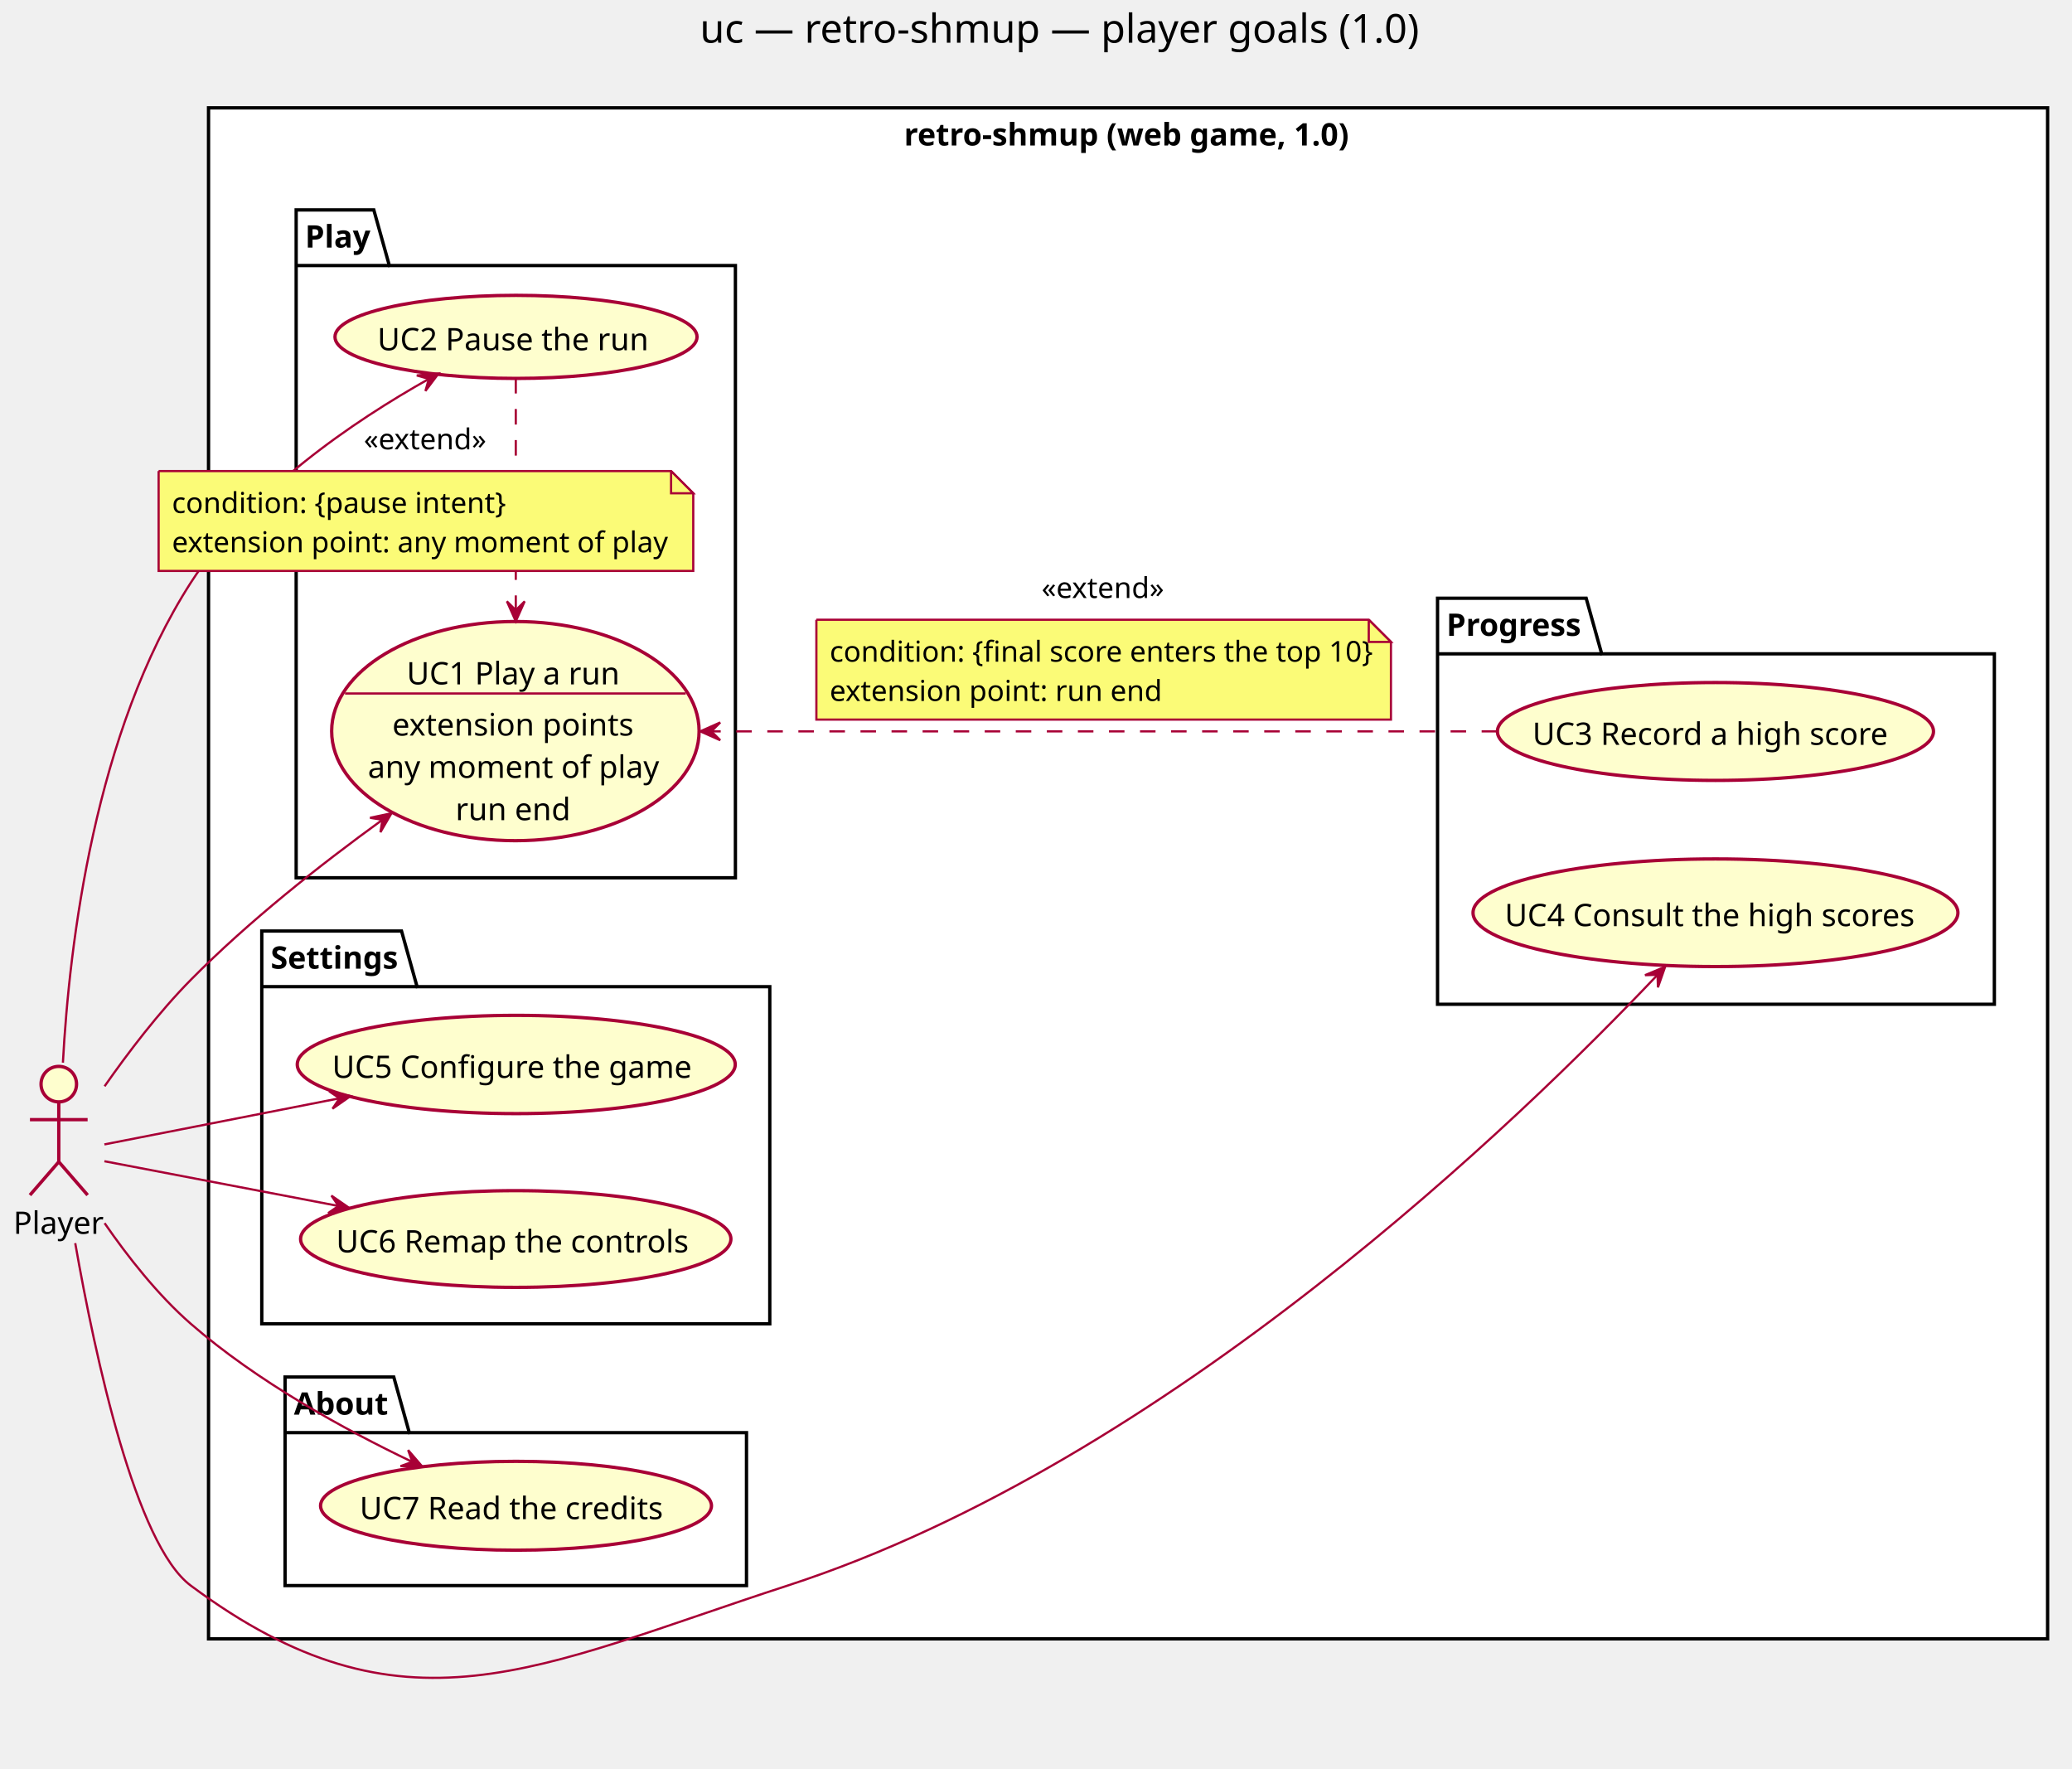
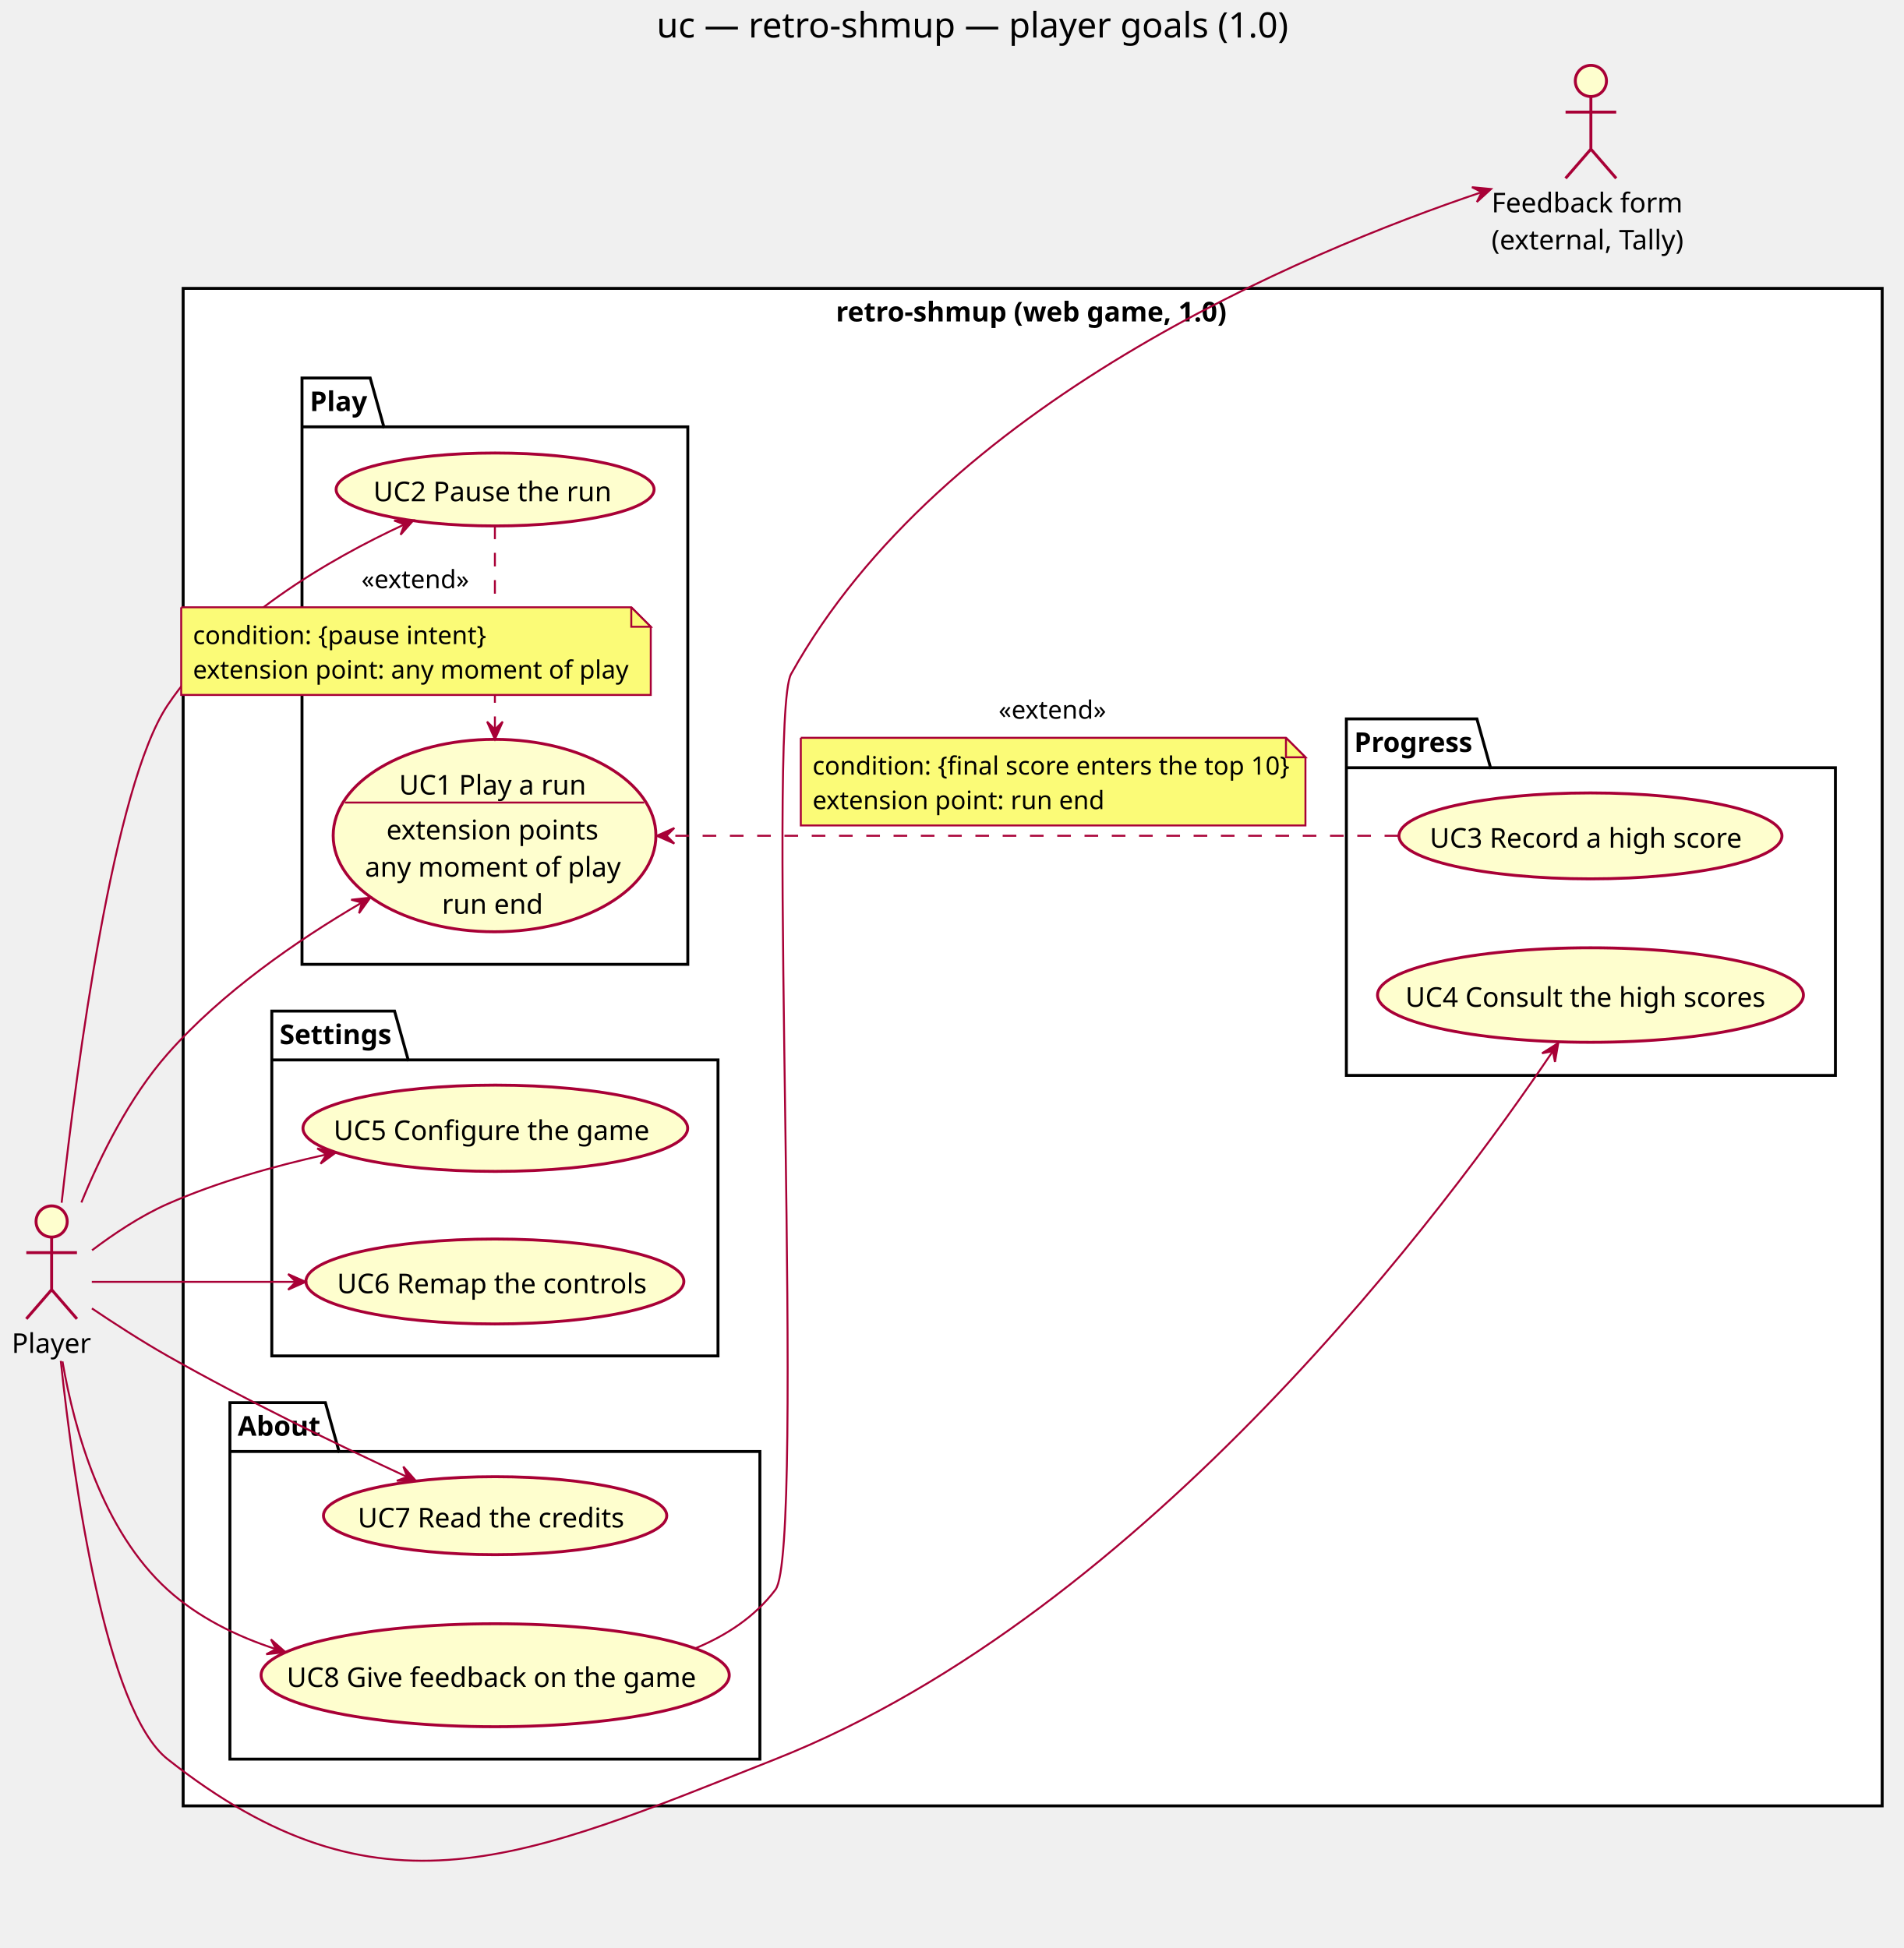
- <svg xmlns="http://www.w3.org/2000/svg" contentScriptType="application/ecmascript" contentStyleType="text/css" height="797px" preserveAspectRatio="none" style="width:934px;height:797px;" version="1.1" viewBox="0 0 934 797" width="934px" zoomAndPan="magnify">
+ <svg xmlns="http://www.w3.org/2000/svg" contentScriptType="application/ecmascript" contentStyleType="text/css" height="1000px" preserveAspectRatio="none" style="width:977px;height:1000px;" version="1.1" viewBox="0 0 977 1000" width="977px" zoomAndPan="magnify">
  <defs />
  <g>
-     <text fill="#000000" font-family="sans-serif" font-size="18" lengthAdjust="spacingAndGlyphs" textLength="326" x="315.5" y="19.242">uc — retro-shmup — player goals (1.0)</text>
-     <rect fill="#FFFFFF" height="690" style="stroke: #000000; stroke-width: 1.5;" width="829" x="94" y="48.606" />
-     <text fill="#000000" font-family="sans-serif" font-size="14" font-weight="bold" lengthAdjust="spacingAndGlyphs" textLength="202" x="407.5" y="65.572">retro-shmup (web game, 1.0)</text>
-     <polygon fill="#FFFFFF" points="133.5,94.606,168.5,94.606,175.5,119.674,331.5,119.674,331.5,395.606,133.5,395.606,133.5,94.606" style="stroke: #000000; stroke-width: 1.5;" />
-     <line style="stroke: #000000; stroke-width: 1.5;" x1="133.5" x2="175.5" y1="119.674" y2="119.674" />
-     <text fill="#000000" font-family="sans-serif" font-size="14" font-weight="bold" lengthAdjust="spacingAndGlyphs" textLength="29" x="137.5" y="111.572">Play</text>
-     <polygon fill="#FFFFFF" points="648,269.606,715,269.606,722,294.674,899,294.674,899,452.606,648,452.606,648,269.606" style="stroke: #000000; stroke-width: 1.5;" />
-     <line style="stroke: #000000; stroke-width: 1.5;" x1="648" x2="722" y1="294.674" y2="294.674" />
-     <text fill="#000000" font-family="sans-serif" font-size="14" font-weight="bold" lengthAdjust="spacingAndGlyphs" textLength="61" x="652" y="286.572">Progress</text>
-     <polygon fill="#FFFFFF" points="118,419.606,181,419.606,188,444.674,347,444.674,347,596.606,118,596.606,118,419.606" style="stroke: #000000; stroke-width: 1.5;" />
-     <line style="stroke: #000000; stroke-width: 1.5;" x1="118" x2="188" y1="444.674" y2="444.674" />
-     <text fill="#000000" font-family="sans-serif" font-size="14" font-weight="bold" lengthAdjust="spacingAndGlyphs" textLength="57" x="122" y="436.572">Settings</text>
-     <polygon fill="#FFFFFF" points="128.5,620.606,177.5,620.606,184.5,645.674,336.5,645.674,336.5,714.606,128.5,714.606,128.5,620.606" style="stroke: #000000; stroke-width: 1.5;" />
-     <line style="stroke: #000000; stroke-width: 1.5;" x1="128.5" x2="184.5" y1="645.674" y2="645.674" />
-     <text fill="#000000" font-family="sans-serif" font-size="14" font-weight="bold" lengthAdjust="spacingAndGlyphs" textLength="43" x="132.5" y="637.572">About</text>
-     <ellipse cx="232.317" cy="329.494" fill="#FEFECE" rx="82.817" ry="49.388" style="stroke: #A80036; stroke-width: 1.5;" />
-     <text fill="#000000" font-family="sans-serif" font-size="14" lengthAdjust="spacingAndGlyphs" textLength="98" x="183.317" y="308.444">UC1 Play a run</text>
-     <line style="stroke: #A80036; stroke-width: 1.0;" x1="155.529" x2="309.105" y1="312.546" y2="312.546" />
-     <text fill="#000000" font-family="sans-serif" font-size="14" lengthAdjust="spacingAndGlyphs" textLength="111" x="176.817" y="331.512">extension points</text>
-     <text fill="#000000" font-family="sans-serif" font-size="14" lengthAdjust="spacingAndGlyphs" textLength="133" x="165.817" y="350.58">any moment of play</text>
-     <text fill="#000000" font-family="sans-serif" font-size="14" lengthAdjust="spacingAndGlyphs" textLength="54" x="205.317" y="369.648">run end</text>
-     <ellipse cx="232.604" cy="151.827" fill="#FEFECE" rx="81.604" ry="18.721" style="stroke: #A80036; stroke-width: 1.5;" />
-     <text fill="#000000" font-family="sans-serif" font-size="14" lengthAdjust="spacingAndGlyphs" textLength="125" x="170.104" y="157.861">UC2 Pause the run</text>
-     <ellipse cx="773.282" cy="329.662" fill="#FEFECE" rx="98.282" ry="22.056" style="stroke: #A80036; stroke-width: 1.5;" />
-     <text fill="#000000" font-family="sans-serif" font-size="14" lengthAdjust="spacingAndGlyphs" textLength="165" x="690.782" y="335.696">UC3 Record a high score</text>
-     <ellipse cx="773.289" cy="411.364" fill="#FEFECE" rx="109.289" ry="24.258" style="stroke: #A80036; stroke-width: 1.5;" />
-     <text fill="#000000" font-family="sans-serif" font-size="14" lengthAdjust="spacingAndGlyphs" textLength="190" x="678.289" y="417.398">UC4 Consult the high scores</text>
-     <ellipse cx="232.715" cy="479.749" fill="#FEFECE" rx="98.715" ry="22.143" style="stroke: #A80036; stroke-width: 1.5;" />
-     <text fill="#000000" font-family="sans-serif" font-size="14" lengthAdjust="spacingAndGlyphs" textLength="166" x="149.715" y="485.783">UC5 Configure the game</text>
-     <ellipse cx="232.486" cy="558.403" fill="#FEFECE" rx="96.986" ry="21.797" style="stroke: #A80036; stroke-width: 1.5;" />
-     <text fill="#000000" font-family="sans-serif" font-size="14" lengthAdjust="spacingAndGlyphs" textLength="162" x="151.486" y="564.437">UC6 Remap the controls</text>
-     <ellipse cx="232.604" cy="678.627" fill="#FEFECE" rx="88.104" ry="20.021" style="stroke: #A80036; stroke-width: 1.5;" />
-     <text fill="#000000" font-family="sans-serif" font-size="14" lengthAdjust="spacingAndGlyphs" textLength="141" x="162.104" y="684.661">UC7 Read the credits</text>
-     <ellipse cx="26.5" cy="488.606" fill="#FEFECE" rx="8" ry="8" style="stroke: #A80036; stroke-width: 1.5;" />
-     <path d="M26.5,496.606 L26.5,523.606 M13.5,504.606 L39.5,504.606 M26.5,523.606 L13.5,538.606 M26.5,523.606 L39.5,538.606 " fill="none" style="stroke: #A80036; stroke-width: 1.5;" />
-     <text fill="#000000" font-family="sans-serif" font-size="14" lengthAdjust="spacingAndGlyphs" textLength="41" x="6" y="556.072">Player</text>
-     <path d="M47.14,489.566 C57.75,474.396 71.61,456.176 86,441.606 C112.05,415.226 144.45,389.706 172.06,369.706 " fill="none" id="Player-&gt;UC1" style="stroke: #A80036; stroke-width: 1.0;" />
-     <polygon fill="#A80036" points="176.45,366.546,166.811,368.57,172.396,369.472,171.494,375.057,176.45,366.546" style="stroke: #A80036; stroke-width: 1.0;" />
-     <path d="M28.36,478.926 C31.26,425.326 42.69,329.956 86,262.606 C112.48,221.426 159.79,189.606 193.27,170.796 " fill="none" id="Player-&gt;UC2" style="stroke: #A80036; stroke-width: 1.0;" />
-     <polygon fill="#A80036" points="197.69,168.336,187.88,169.21,193.319,170.764,191.765,176.203,197.69,168.336" style="stroke: #A80036; stroke-width: 1.0;" />
-     <path d="M33.91,560.266 C42.96,611.796 61.19,696.146 86,714.606 C181.92,785.966 241.29,751.516 355,714.606 C526.63,658.886 686.72,503.176 747.12,439.386 " fill="none" id="Player-&gt;UC4" style="stroke: #A80036; stroke-width: 1.0;" />
-     <polygon fill="#A80036" points="750.61,435.686,741.529,439.498,747.183,439.327,747.355,444.981,750.61,435.686" style="stroke: #A80036; stroke-width: 1.0;" />
-     <path d="M47.06,515.766 C71.4,510.996 114.44,502.556 152.82,495.026 " fill="none" id="Player-&gt;UC5" style="stroke: #A80036; stroke-width: 1.0;" />
-     <polygon fill="#A80036" points="157.96,494.026,148.361,491.82,153.052,494.982,149.891,499.673,157.96,494.026" style="stroke: #A80036; stroke-width: 1.0;" />
-     <path d="M47.06,523.346 C71.3,527.976 114.1,536.156 152.37,543.476 " fill="none" id="Player-&gt;UC6" style="stroke: #A80036; stroke-width: 1.0;" />
-     <polygon fill="#A80036" points="157.5,544.456,149.399,538.854,152.587,543.528,147.914,546.715,157.5,544.456" style="stroke: #A80036; stroke-width: 1.0;" />
-     <path d="M47.15,551.256 C57.47,566.206 71.07,583.586 86,596.606 C115.87,622.656 155.32,644.266 185.61,658.746 " fill="none" id="Player-&gt;UC7" style="stroke: #A80036; stroke-width: 1.0;" />
-     <polygon fill="#A80036" points="190.39,661.006,183.975,653.533,185.873,658.862,180.544,660.76,190.39,661.006" style="stroke: #A80036; stroke-width: 1.0;" />
-     <path d="M232.5,170.336 C232.5,194.946 232.5,239.206 232.5,274.826 " fill="none" id="UC2-&gt;UC1" style="stroke: #A80036; stroke-width: 1.0; stroke-dasharray: 7.0,7.0;" />
-     <polygon fill="#A80036" points="232.5,280.016,236.5,271.016,232.5,275.016,228.5,271.016,232.5,280.016" style="stroke: #A80036; stroke-width: 1.0;" />
-     <text fill="#000000" font-family="sans-serif" font-size="13" lengthAdjust="spacingAndGlyphs" textLength="56" x="164" y="202.503">«extend»</text>
-     <path d="M71.5,212.312 L71.5,257.312 L312.5,257.312 L312.5,222.312 L302.5,212.312 L71.5,212.312 " fill="#FBFB77" style="stroke: #A80036; stroke-width: 1.0;" />
-     <path d="M302.5,212.312 L302.5,222.312 L312.5,222.312 L302.5,212.312 " fill="#FBFB77" style="stroke: #A80036; stroke-width: 1.0;" />
-     <text fill="#000000" font-family="sans-serif" font-size="13" lengthAdjust="spacingAndGlyphs" textLength="148" x="77.5" y="231.209">condition: {pause intent}</text>
-     <text fill="#000000" font-family="sans-serif" font-size="13" lengthAdjust="spacingAndGlyphs" textLength="220" x="77.5" y="248.915">extension point: any moment of play</text>
-     <path d="M674.88,329.606 C573.94,329.606 417.78,329.606 320.8,329.606 " fill="none" id="UC3-&gt;UC1" style="stroke: #A80036; stroke-width: 1.0; stroke-dasharray: 7.0,7.0;" />
-     <polygon fill="#A80036" points="315.66,329.606,324.66,333.606,320.66,329.606,324.66,325.606,315.66,329.606" style="stroke: #A80036; stroke-width: 1.0;" />
-     <text fill="#000000" font-family="sans-serif" font-size="13" lengthAdjust="spacingAndGlyphs" textLength="56" x="469.5" y="269.503">«extend»</text>
-     <path d="M368,279.312 L368,324.312 L627,324.312 L627,289.312 L617,279.312 L368,279.312 " fill="#FBFB77" style="stroke: #A80036; stroke-width: 1.0;" />
-     <path d="M617,279.312 L617,289.312 L627,289.312 L617,279.312 " fill="#FBFB77" style="stroke: #A80036; stroke-width: 1.0;" />
-     <text fill="#000000" font-family="sans-serif" font-size="13" lengthAdjust="spacingAndGlyphs" textLength="238" x="374" y="298.209">condition: {final score enters the top 10}</text>
-     <text fill="#000000" font-family="sans-serif" font-size="13" lengthAdjust="spacingAndGlyphs" textLength="147" x="374" y="315.915">extension point: run end</text>
+     <text fill="#000000" font-family="sans-serif" font-size="18" lengthAdjust="spacingAndGlyphs" textLength="326" x="337" y="19.242">uc — retro-shmup — player goals (1.0)</text>
+     <rect fill="#FFFFFF" height="779" style="stroke: #000000; stroke-width: 1.5;" width="872" x="94" y="148.046" />
+     <text fill="#000000" font-family="sans-serif" font-size="14" font-weight="bold" lengthAdjust="spacingAndGlyphs" textLength="202" x="429" y="165.012">retro-shmup (web game, 1.0)</text>
+     <polygon fill="#FFFFFF" points="155,194.046,190,194.046,197,219.114,353,219.114,353,495.046,155,495.046,155,194.046" style="stroke: #000000; stroke-width: 1.5;" />
+     <line style="stroke: #000000; stroke-width: 1.5;" x1="155" x2="197" y1="219.114" y2="219.114" />
+     <text fill="#000000" font-family="sans-serif" font-size="14" font-weight="bold" lengthAdjust="spacingAndGlyphs" textLength="29" x="159" y="211.012">Play</text>
+     <polygon fill="#FFFFFF" points="691,369.046,758,369.046,765,394.114,942,394.114,942,552.046,691,552.046,691,369.046" style="stroke: #000000; stroke-width: 1.5;" />
+     <line style="stroke: #000000; stroke-width: 1.5;" x1="691" x2="765" y1="394.114" y2="394.114" />
+     <text fill="#000000" font-family="sans-serif" font-size="14" font-weight="bold" lengthAdjust="spacingAndGlyphs" textLength="61" x="695" y="386.012">Progress</text>
+     <polygon fill="#FFFFFF" points="139.5,519.046,202.5,519.046,209.5,544.114,368.5,544.114,368.5,696.046,139.5,696.046,139.5,519.046" style="stroke: #000000; stroke-width: 1.5;" />
+     <line style="stroke: #000000; stroke-width: 1.5;" x1="139.5" x2="209.5" y1="544.114" y2="544.114" />
+     <text fill="#000000" font-family="sans-serif" font-size="14" font-weight="bold" lengthAdjust="spacingAndGlyphs" textLength="57" x="143.5" y="536.012">Settings</text>
+     <polygon fill="#FFFFFF" points="118,720.046,167,720.046,174,745.114,390,745.114,390,903.046,118,903.046,118,720.046" style="stroke: #000000; stroke-width: 1.5;" />
+     <line style="stroke: #000000; stroke-width: 1.5;" x1="118" x2="174" y1="745.114" y2="745.114" />
+     <text fill="#000000" font-family="sans-serif" font-size="14" font-weight="bold" lengthAdjust="spacingAndGlyphs" textLength="43" x="122" y="737.012">About</text>
+     <ellipse cx="253.817" cy="428.934" fill="#FEFECE" rx="82.817" ry="49.388" style="stroke: #A80036; stroke-width: 1.5;" />
+     <text fill="#000000" font-family="sans-serif" font-size="14" lengthAdjust="spacingAndGlyphs" textLength="98" x="204.817" y="407.884">UC1 Play a run</text>
+     <line style="stroke: #A80036; stroke-width: 1.0;" x1="177.029" x2="330.605" y1="411.986" y2="411.986" />
+     <text fill="#000000" font-family="sans-serif" font-size="14" lengthAdjust="spacingAndGlyphs" textLength="111" x="198.317" y="430.952">extension points</text>
+     <text fill="#000000" font-family="sans-serif" font-size="14" lengthAdjust="spacingAndGlyphs" textLength="133" x="187.317" y="450.02">any moment of play</text>
+     <text fill="#000000" font-family="sans-serif" font-size="14" lengthAdjust="spacingAndGlyphs" textLength="54" x="226.817" y="469.088">run end</text>
+     <ellipse cx="254.104" cy="251.267" fill="#FEFECE" rx="81.604" ry="18.721" style="stroke: #A80036; stroke-width: 1.5;" />
+     <text fill="#000000" font-family="sans-serif" font-size="14" lengthAdjust="spacingAndGlyphs" textLength="125" x="191.604" y="257.301">UC2 Pause the run</text>
+     <ellipse cx="816.282" cy="429.102" fill="#FEFECE" rx="98.282" ry="22.056" style="stroke: #A80036; stroke-width: 1.5;" />
+     <text fill="#000000" font-family="sans-serif" font-size="14" lengthAdjust="spacingAndGlyphs" textLength="165" x="733.782" y="435.136">UC3 Record a high score</text>
+     <ellipse cx="816.289" cy="510.804" fill="#FEFECE" rx="109.289" ry="24.258" style="stroke: #A80036; stroke-width: 1.5;" />
+     <text fill="#000000" font-family="sans-serif" font-size="14" lengthAdjust="spacingAndGlyphs" textLength="190" x="721.289" y="516.838">UC4 Consult the high scores</text>
+     <ellipse cx="254.215" cy="579.189" fill="#FEFECE" rx="98.715" ry="22.143" style="stroke: #A80036; stroke-width: 1.5;" />
+     <text fill="#000000" font-family="sans-serif" font-size="14" lengthAdjust="spacingAndGlyphs" textLength="166" x="171.215" y="585.223">UC5 Configure the game</text>
+     <ellipse cx="253.986" cy="657.843" fill="#FEFECE" rx="96.986" ry="21.797" style="stroke: #A80036; stroke-width: 1.5;" />
+     <text fill="#000000" font-family="sans-serif" font-size="14" lengthAdjust="spacingAndGlyphs" textLength="162" x="172.986" y="663.877">UC6 Remap the controls</text>
+     <ellipse cx="254.104" cy="778.067" fill="#FEFECE" rx="88.104" ry="20.021" style="stroke: #A80036; stroke-width: 1.5;" />
+     <text fill="#000000" font-family="sans-serif" font-size="14" lengthAdjust="spacingAndGlyphs" textLength="141" x="183.604" y="784.101">UC7 Read the credits</text>
+     <ellipse cx="254.138" cy="859.973" fill="#FEFECE" rx="120.138" ry="26.428" style="stroke: #A80036; stroke-width: 1.5;" />
+     <text fill="#000000" font-family="sans-serif" font-size="14" lengthAdjust="spacingAndGlyphs" textLength="214" x="147.138" y="866.008">UC8 Give feedback on the game</text>
+     <ellipse cx="26.5" cy="627.046" fill="#FEFECE" rx="8" ry="8" style="stroke: #A80036; stroke-width: 1.5;" />
+     <path d="M26.5,635.046 L26.5,662.046 M13.5,643.046 L39.5,643.046 M26.5,662.046 L13.5,677.046 M26.5,662.046 L39.5,677.046 " fill="none" style="stroke: #A80036; stroke-width: 1.5;" />
+     <text fill="#000000" font-family="sans-serif" font-size="14" lengthAdjust="spacingAndGlyphs" textLength="41" x="6" y="694.512">Player</text>
+     <ellipse cx="816.5" cy="41.546" fill="#FEFECE" rx="8" ry="8" style="stroke: #A80036; stroke-width: 1.5;" />
+     <path d="M816.5,49.546 L816.5,76.546 M803.5,57.546 L829.5,57.546 M816.5,76.546 L803.5,91.546 M816.5,76.546 L829.5,91.546 " fill="none" style="stroke: #A80036; stroke-width: 1.5;" />
+     <text fill="#000000" font-family="sans-serif" font-size="14" lengthAdjust="spacingAndGlyphs" textLength="99" x="765.5" y="109.012">Feedback form</text>
+     <text fill="#000000" font-family="sans-serif" font-size="14" lengthAdjust="spacingAndGlyphs" textLength="102" x="765.5" y="128.08">(external, Tally)</text>
+     <path d="M41.77,617.296 C51.6,593.266 66.42,563.296 86,541.046 C113.82,509.446 152.48,482.766 185.6,463.386 " fill="none" id="Player-&gt;UC1" style="stroke: #A80036; stroke-width: 1.0;" />
+     <polygon fill="#A80036" points="190.03,460.816,180.24,461.892,185.71,463.333,184.268,468.803,190.03,460.816" style="stroke: #A80036; stroke-width: 1.0;" />
+     <path d="M31.64,617.416 C39.51,546.426 58.33,403.406 86,362.046 C115.48,317.976 169,287.056 207.51,269.236 " fill="none" id="Player-&gt;UC2" style="stroke: #A80036; stroke-width: 1.0;" />
+     <polygon fill="#A80036" points="212.13,267.126,202.282,267.22,207.581,269.2,205.601,274.499,212.13,267.126" style="stroke: #A80036; stroke-width: 1.0;" />
+     <path d="M31.2,698.606 C37.88,761.516 54.29,878.016 86,903.046 C194.84,988.966 269.07,954.086 398,903.046 C589.7,827.156 744.78,616.996 796.78,539.896 " fill="none" id="Player-&gt;UC4" style="stroke: #A80036; stroke-width: 1.0;" />
+     <polygon fill="#A80036" points="799.76,535.446,791.427,540.696,796.977,539.6,798.073,545.149,799.76,535.446" style="stroke: #A80036; stroke-width: 1.0;" />
+     <path d="M47.25,641.816 C58.1,633.616 72.15,624.146 86,618.046 C111.53,606.816 140.73,598.576 167.5,592.656 " fill="none" id="Player-&gt;UC5" style="stroke: #A80036; stroke-width: 1.0;" />
+     <polygon fill="#A80036" points="172.47,591.576,162.828,589.57,167.583,592.633,164.519,597.389,172.47,591.576" style="stroke: #A80036; stroke-width: 1.0;" />
+     <path d="M47.12,658.046 C70.7,658.046 112.06,658.046 151.55,658.046 " fill="none" id="Player-&gt;UC6" style="stroke: #A80036; stroke-width: 1.0;" />
+     <polygon fill="#A80036" points="156.86,658.046,147.86,654.046,151.86,658.046,147.86,662.046,156.86,658.046" style="stroke: #A80036; stroke-width: 1.0;" />
+     <path d="M47.17,671.666 C58.35,679.196 72.73,688.516 86,696.046 C126.56,719.066 174.5,742.206 208.58,758.006 " fill="none" id="Player-&gt;UC7" style="stroke: #A80036; stroke-width: 1.0;" />
+     <polygon fill="#A80036" points="213.51,760.286,207.019,752.879,208.971,758.188,203.662,760.14,213.51,760.286" style="stroke: #A80036; stroke-width: 1.0;" />
+     <path d="M32.07,698.896 C38.25,734.746 52.64,785.776 86,816.046 C101.62,830.226 121.27,839.936 141.56,846.556 " fill="none" id="Player-&gt;UC8" style="stroke: #A80036; stroke-width: 1.0;" />
+     <polygon fill="#A80036" points="146.44,848.086,139.054,841.571,141.67,846.586,136.655,849.203,146.44,848.086" style="stroke: #A80036; stroke-width: 1.0;" />
+     <path d="M356.64,846.256 C372.76,839.606 387.54,829.956 398,816.046 C413.69,795.176 393.31,368.866 406,346.046 C483.25,207.156 667.69,129.936 760.37,98.676 " fill="none" id="UC8-&gt;FeedbackForm" style="stroke: #A80036; stroke-width: 1.0;" />
+     <polygon fill="#A80036" points="765.25,97.036,755.446,96.096,760.508,98.621,757.983,103.683,765.25,97.036" style="stroke: #A80036; stroke-width: 1.0;" />
+     <path d="M254,269.786 C254,294.386 254,338.646 254,374.276 " fill="none" id="UC2-&gt;UC1" style="stroke: #A80036; stroke-width: 1.0; stroke-dasharray: 7.0,7.0;" />
+     <polygon fill="#A80036" points="254,379.466,258,370.466,254,374.466,250,370.466,254,379.466" style="stroke: #A80036; stroke-width: 1.0;" />
+     <text fill="#000000" font-family="sans-serif" font-size="13" lengthAdjust="spacingAndGlyphs" textLength="56" x="185.5" y="301.943">«extend»</text>
+     <path d="M93,311.752 L93,356.752 L334,356.752 L334,321.752 L324,311.752 L93,311.752 " fill="#FBFB77" style="stroke: #A80036; stroke-width: 1.0;" />
+     <path d="M324,311.752 L324,321.752 L334,321.752 L324,311.752 " fill="#FBFB77" style="stroke: #A80036; stroke-width: 1.0;" />
+     <text fill="#000000" font-family="sans-serif" font-size="13" lengthAdjust="spacingAndGlyphs" textLength="148" x="99" y="330.649">condition: {pause intent}</text>
+     <text fill="#000000" font-family="sans-serif" font-size="13" lengthAdjust="spacingAndGlyphs" textLength="220" x="99" y="348.355">extension point: any moment of play</text>
+     <path d="M717.61,429.046 C611.54,429.046 443.88,429.046 342.19,429.046 " fill="none" id="UC3-&gt;UC1" style="stroke: #A80036; stroke-width: 1.0; stroke-dasharray: 7.0,7.0;" />
+     <polygon fill="#A80036" points="337.1,429.046,346.1,433.046,342.1,429.046,346.1,425.046,337.1,429.046" style="stroke: #A80036; stroke-width: 1.0;" />
+     <text fill="#000000" font-family="sans-serif" font-size="13" lengthAdjust="spacingAndGlyphs" textLength="56" x="512.5" y="368.943">«extend»</text>
+     <path d="M411,378.752 L411,423.752 L670,423.752 L670,388.752 L660,378.752 L411,378.752 " fill="#FBFB77" style="stroke: #A80036; stroke-width: 1.0;" />
+     <path d="M660,378.752 L660,388.752 L670,388.752 L660,378.752 " fill="#FBFB77" style="stroke: #A80036; stroke-width: 1.0;" />
+     <text fill="#000000" font-family="sans-serif" font-size="13" lengthAdjust="spacingAndGlyphs" textLength="238" x="417" y="397.649">condition: {final score enters the top 10}</text>
+     <text fill="#000000" font-family="sans-serif" font-size="13" lengthAdjust="spacingAndGlyphs" textLength="147" x="417" y="415.355">extension point: run end</text>
  </g>
</svg>
